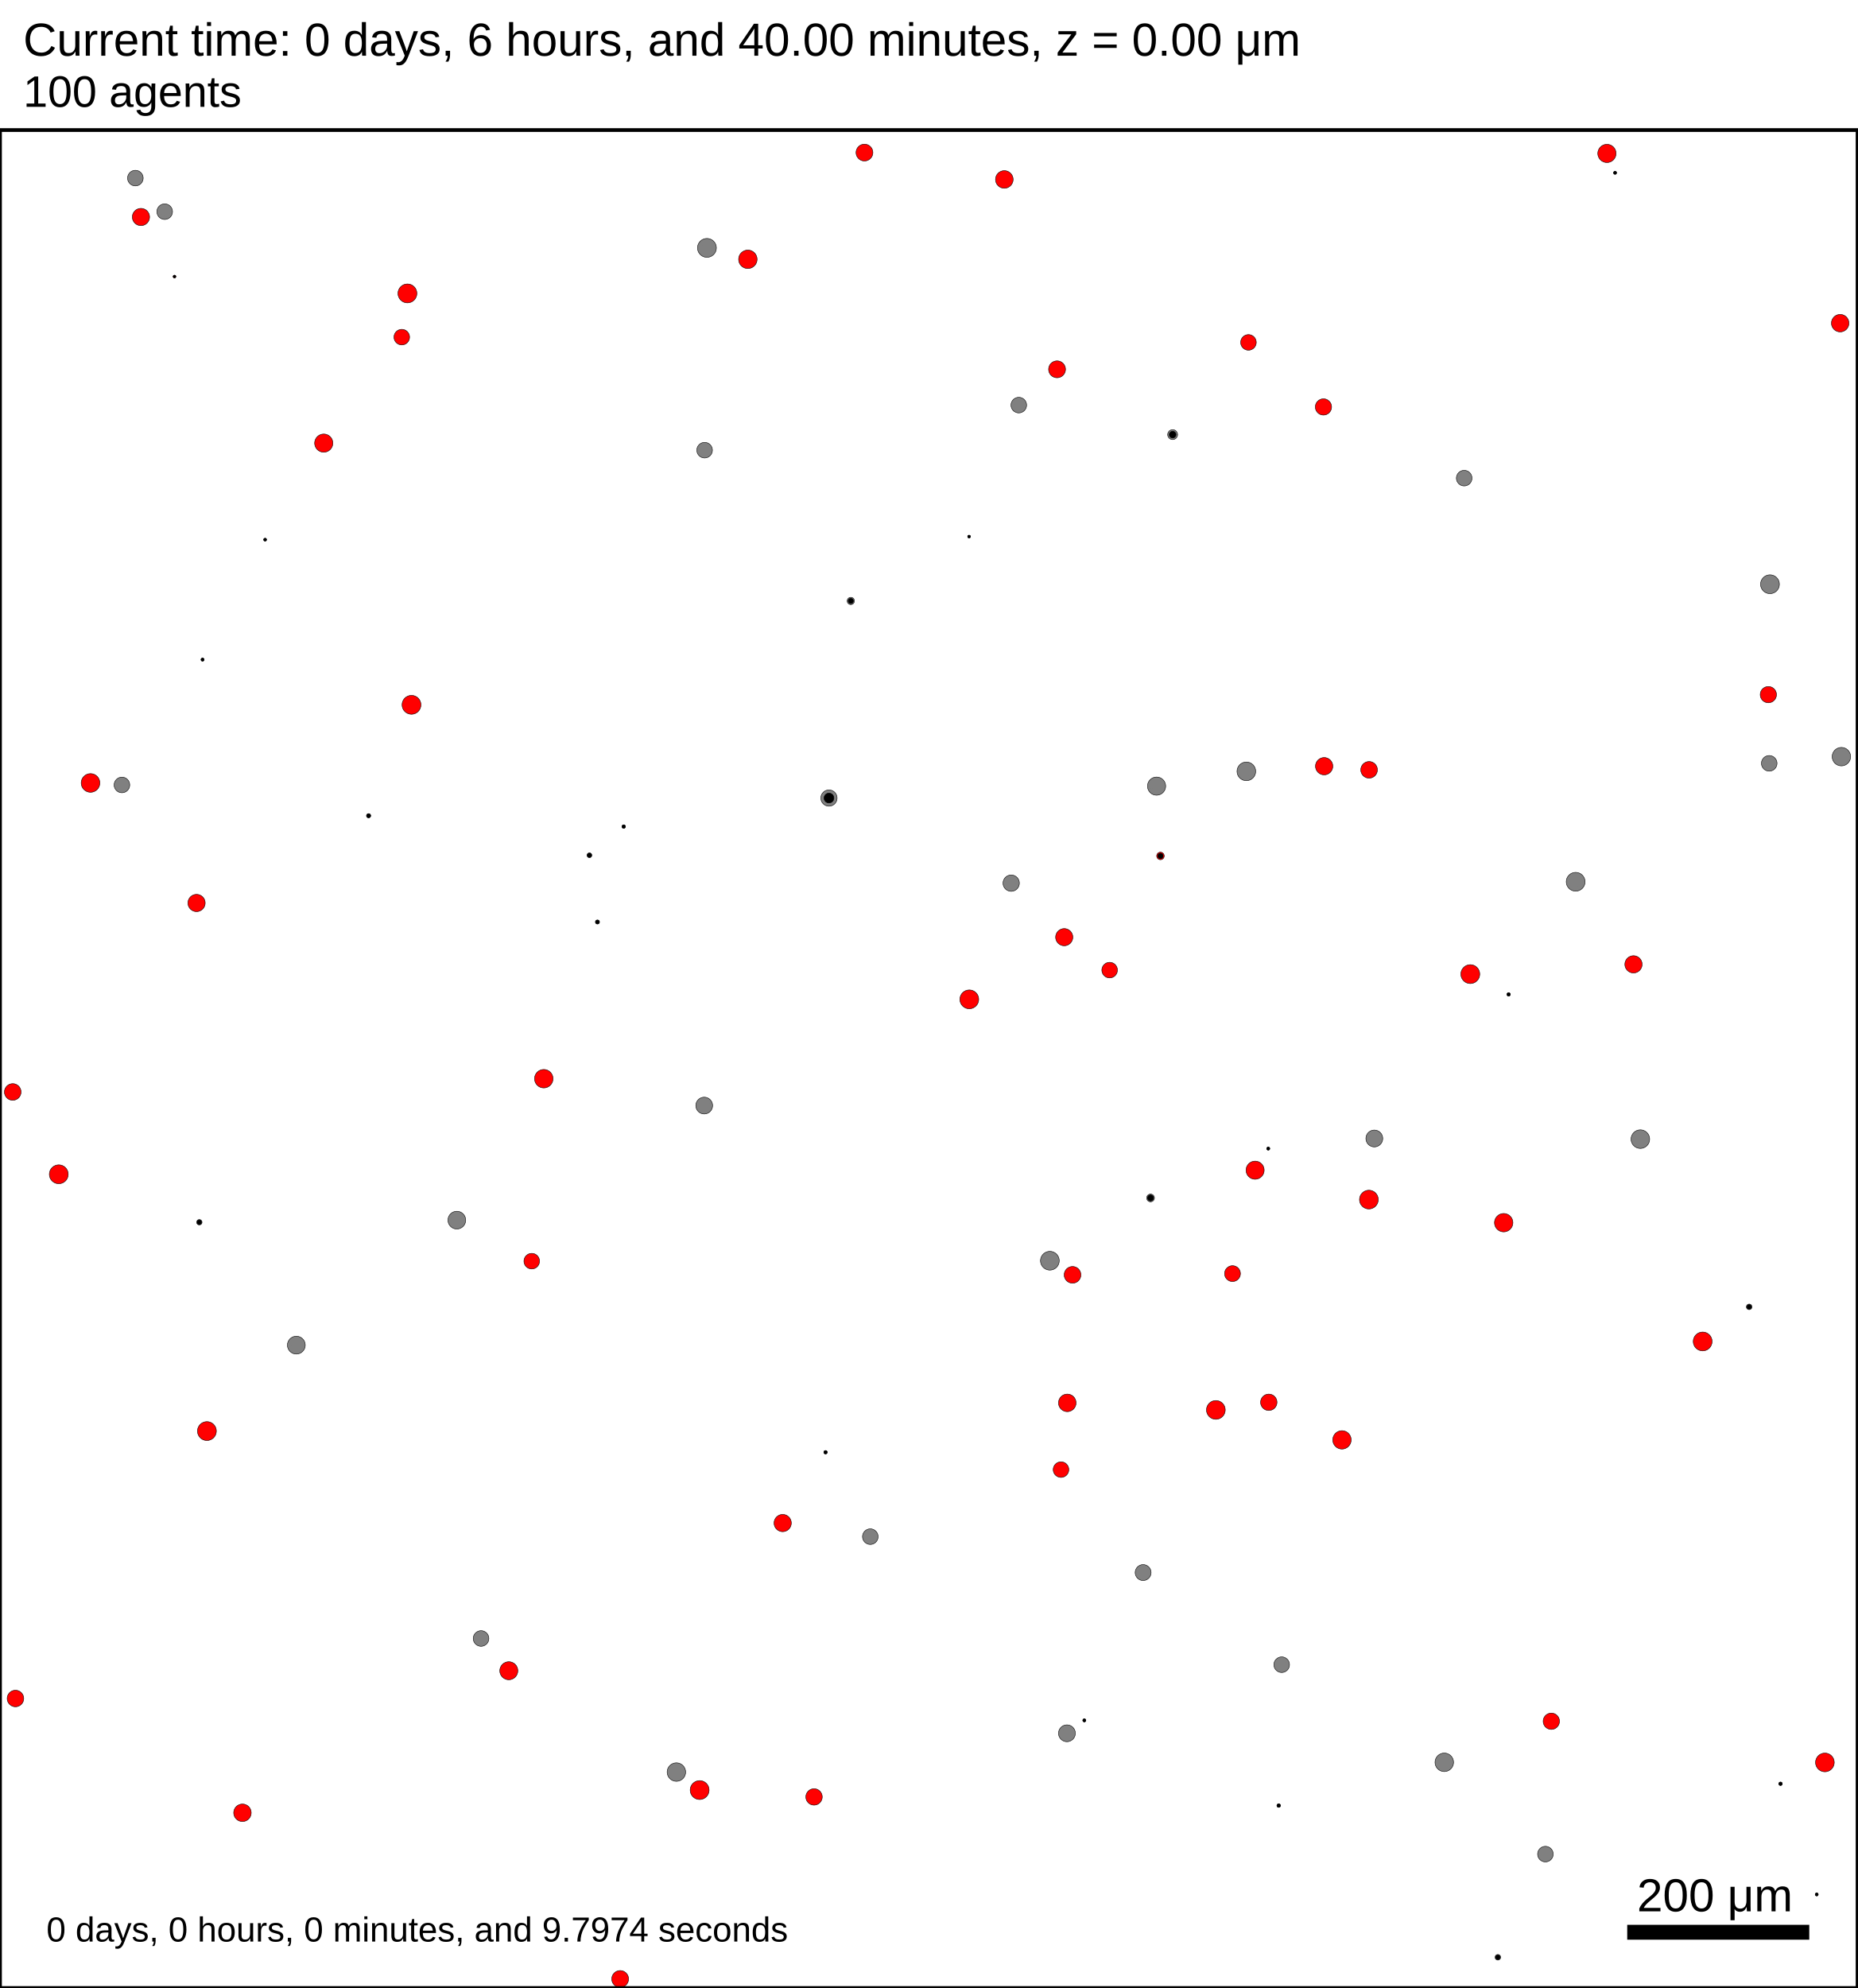
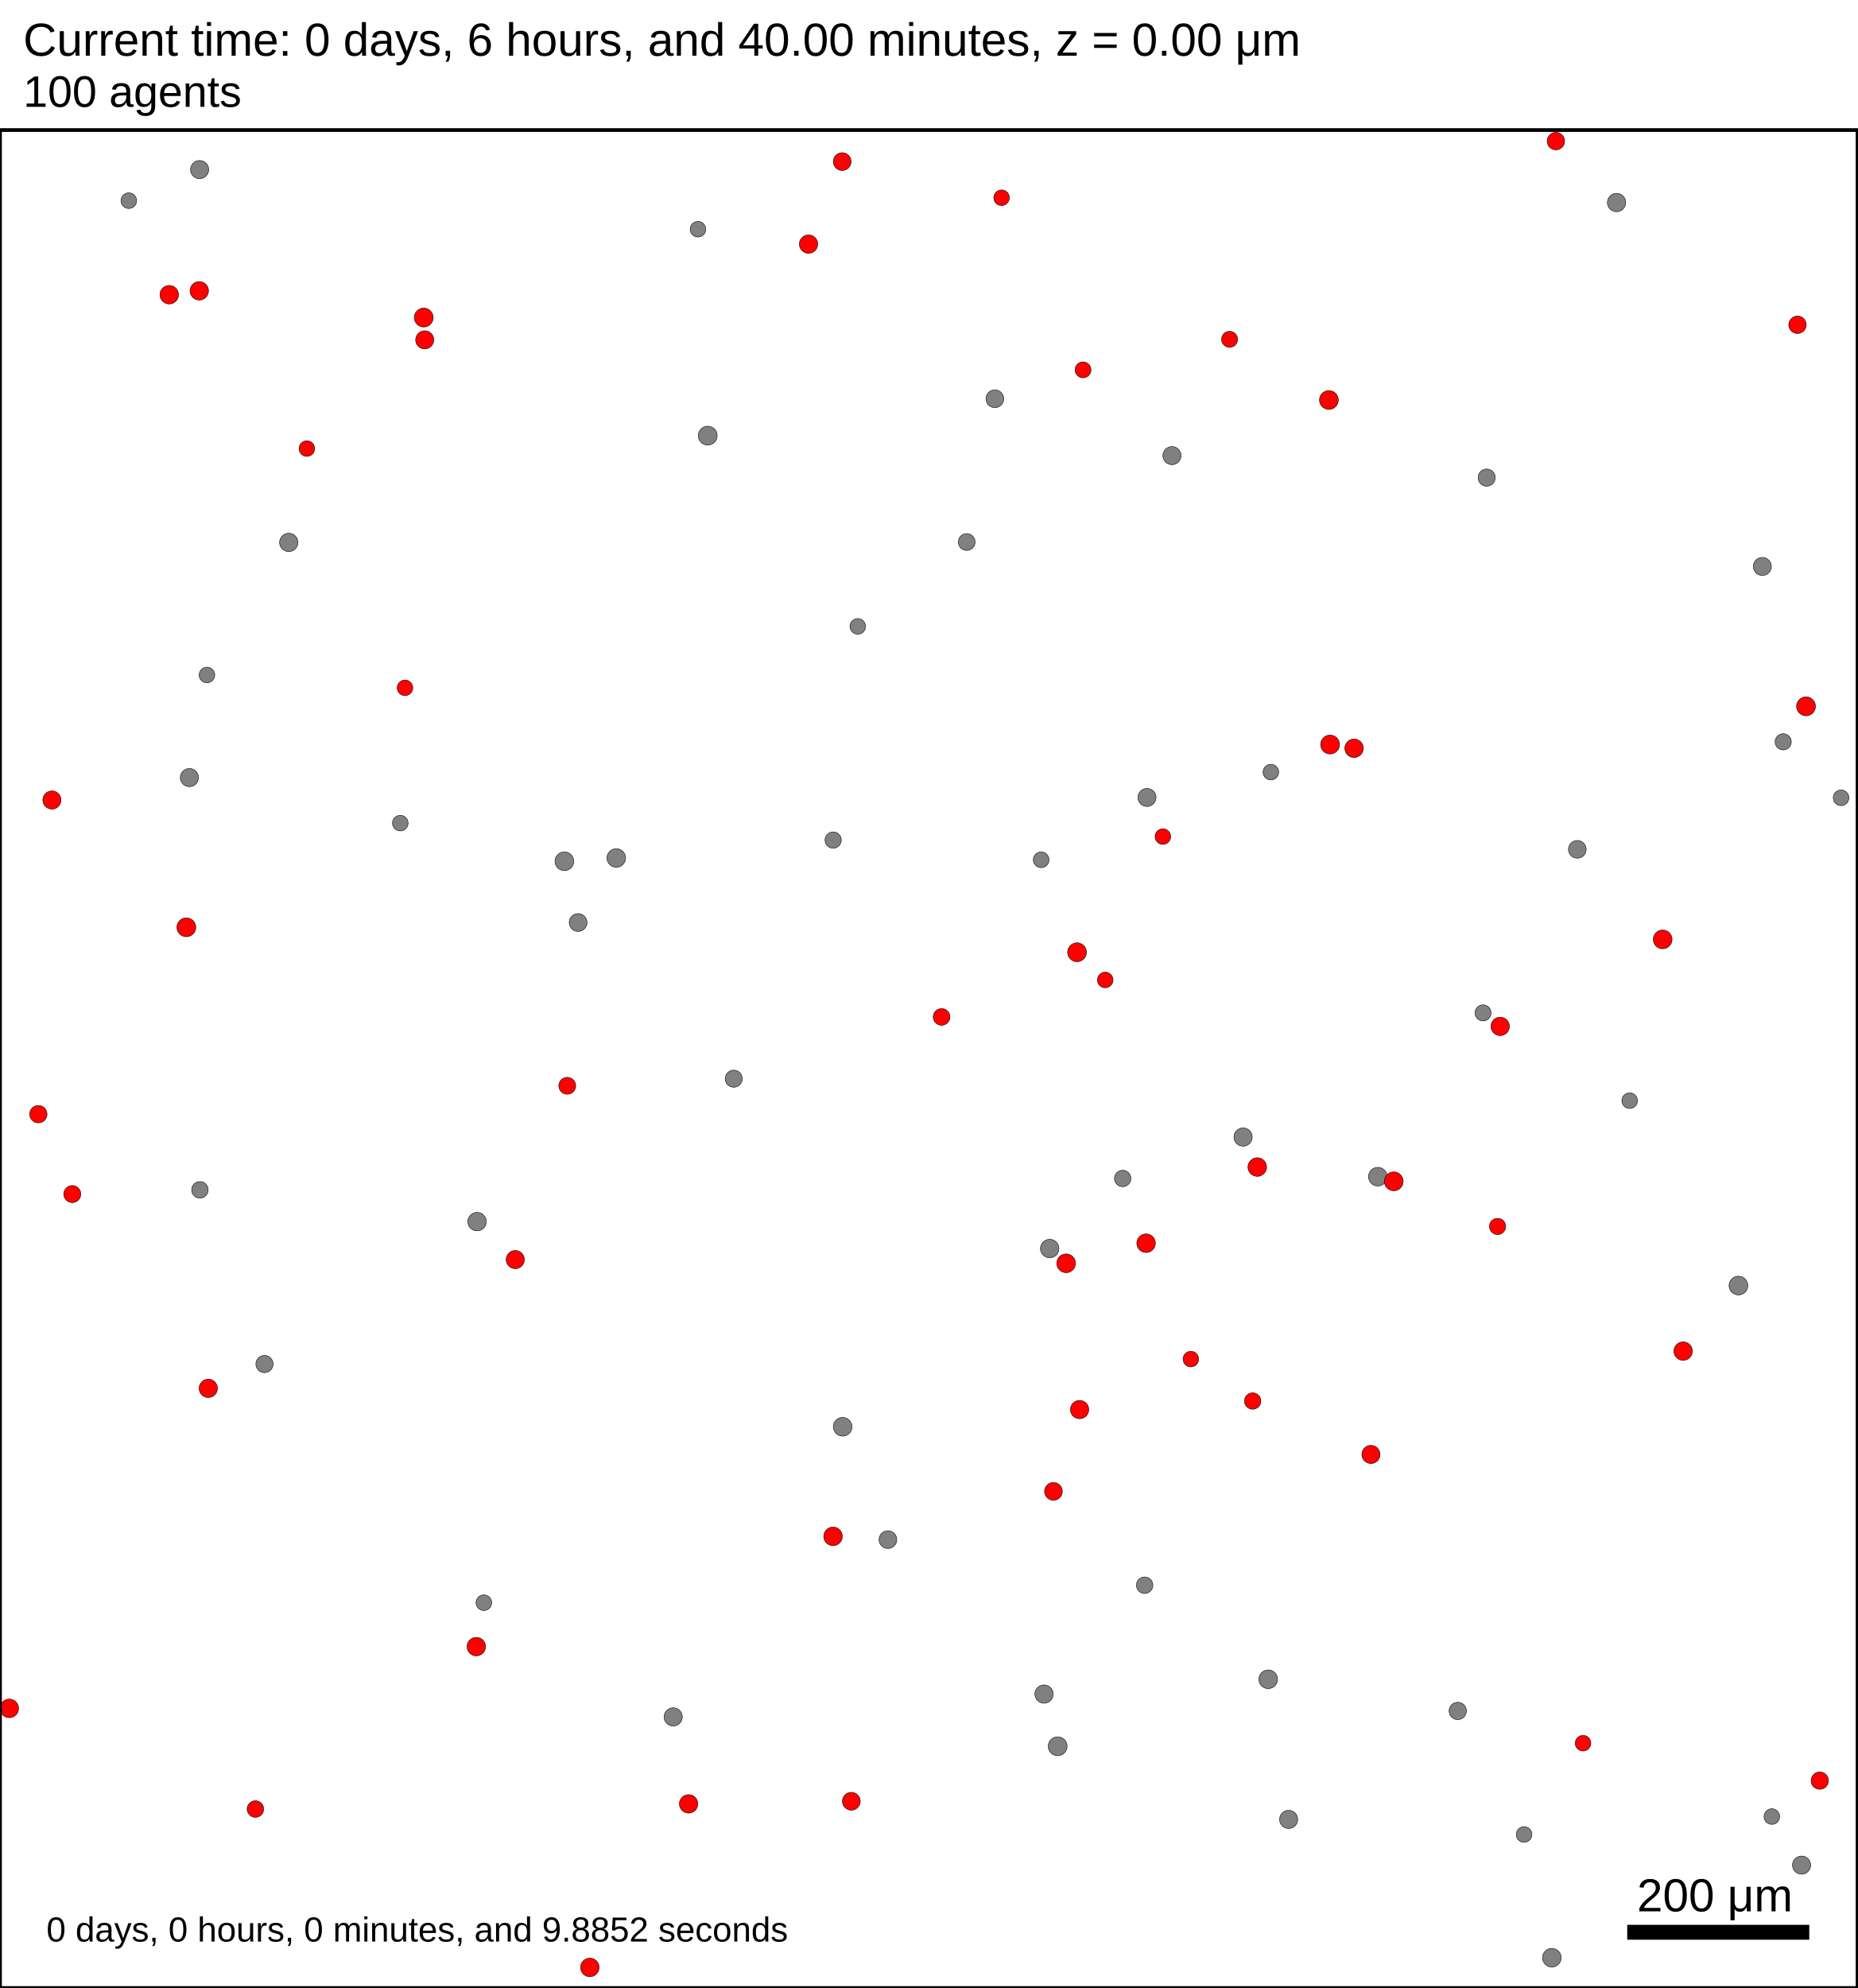
<svg xmlns="http://www.w3.org/2000/svg" version="1.1" width="2000" height="2140" id="svg2">
  <rect x="0" y="0" width="2000" height="2140" stroke-width="4" stroke="white" fill="white" />
  <text x="25" y="60" font-family="Arial" font-size="50" fill="black">
   Current time: 0 days, 6 hours, and 40.00 minutes, z = 0.00 μm
  </text>
  <text x="25" y="115" font-family="Arial" font-size="47.5" fill="black">
   100 agents
  </text>
  <g id="tissue" transform="translate(0,2140) scale(1,-1)">
    <g id="ECM">
  </g>
    <g id="cells">
      <g id="cell0">
-         <circle cx="1088.74" cy="1189.32" r="8.808" stroke-width="0.5" stroke="black" fill="grey" />
-         <circle cx="1088.74" cy="1189.32" r="5.336" stroke-width="0.5" stroke="grey" fill="grey" />
+         <circle cx="1121" cy="1214.48" r="8.456" stroke-width="0.5" stroke="black" fill="grey" />
+         <circle cx="1121" cy="1214.48" r="5.083" stroke-width="0.5" stroke="grey" fill="grey" />
      </g>
      <g id="cell1">
-         <circle cx="1696.47" cy="1190.81" r="10.137" stroke-width="0.5" stroke="black" fill="grey" />
-         <circle cx="1696.47" cy="1190.81" r="6.141" stroke-width="0.5" stroke="grey" fill="grey" />
+         <circle cx="1698.26" cy="1225.72" r="9.536" stroke-width="0.5" stroke="black" fill="grey" />
+         <circle cx="1698.26" cy="1225.72" r="5.796" stroke-width="0.5" stroke="grey" fill="grey" />
      </g>
      <g id="cell2">
-         <circle cx="1096.92" cy="1703.91" r="8.413" stroke-width="0.5" stroke="black" fill="grey" />
-         <circle cx="1096.92" cy="1703.91" r="5.052" stroke-width="0.5" stroke="grey" fill="grey" />
+         <circle cx="1071.14" cy="1710.74" r="9.594" stroke-width="0.5" stroke="black" fill="grey" />
+         <circle cx="1071.14" cy="1710.74" r="5.83" stroke-width="0.5" stroke="grey" fill="grey" />
      </g>
      <g id="cell3">
-         <circle cx="1245.26" cy="1293.78" r="9.799" stroke-width="0.5" stroke="black" fill="grey" />
-         <circle cx="1245.26" cy="1293.78" r="5.951" stroke-width="0.5" stroke="grey" fill="grey" />
+         <circle cx="1234.96" cy="1281.58" r="9.727" stroke-width="0.5" stroke="black" fill="grey" />
+         <circle cx="1234.96" cy="1281.58" r="5.909" stroke-width="0.5" stroke="grey" fill="grey" />
      </g>
      <g id="cell4">
-         <circle cx="888.838" cy="576.725" r="1.846" stroke-width="0.5" stroke="black" fill="grey" />
-         <circle cx="888.838" cy="576.725" r="1.778" stroke-width="0.5" stroke="black" fill="black" />
+         <circle cx="907.261" cy="604.142" r="10.065" stroke-width="0.5" stroke="black" fill="grey" />
+         <circle cx="907.261" cy="604.142" r="6.101" stroke-width="0.5" stroke="grey" fill="grey" />
      </g>
      <g id="cell5">
-         <circle cx="145.756" cy="1948.28" r="8.413" stroke-width="0.5" stroke="black" fill="grey" />
-         <circle cx="145.756" cy="1948.28" r="5.052" stroke-width="0.5" stroke="grey" fill="grey" />
+         <circle cx="138.677" cy="1923.98" r="8.413" stroke-width="0.5" stroke="black" fill="grey" />
+         <circle cx="138.677" cy="1923.98" r="5.052" stroke-width="0.5" stroke="grey" fill="grey" />
      </g>
      <g id="cell6">
-         <circle cx="758.225" cy="949.898" r="9.047" stroke-width="0.5" stroke="black" fill="grey" />
-         <circle cx="758.225" cy="949.898" r="5.493" stroke-width="0.5" stroke="grey" fill="grey" />
+         <circle cx="790.01" cy="978.822" r="9.2" stroke-width="0.5" stroke="black" fill="grey" />
+         <circle cx="790.01" cy="978.822" r="5.59" stroke-width="0.5" stroke="grey" fill="grey" />
      </g>
      <g id="cell7">
-         <circle cx="1624.31" cy="1069.57" r="1.82" stroke-width="0.5" stroke="black" fill="grey" />
-         <circle cx="1624.31" cy="1069.57" r="1.757" stroke-width="0.5" stroke="black" fill="black" />
+         <circle cx="1596.79" cy="1049.64" r="8.651" stroke-width="0.5" stroke="black" fill="grey" />
+         <circle cx="1596.79" cy="1049.64" r="5.227" stroke-width="0.5" stroke="grey" fill="grey" />
      </g>
      <g id="cell8">
-         <circle cx="1130.37" cy="782.881" r="10.11" stroke-width="0.5" stroke="black" fill="grey" />
-         <circle cx="1130.37" cy="782.881" r="6.126" stroke-width="0.5" stroke="grey" fill="grey" />
+         <circle cx="1130.19" cy="796.017" r="9.945" stroke-width="0.5" stroke="black" fill="grey" />
+         <circle cx="1130.19" cy="796.017" r="6.034" stroke-width="0.5" stroke="grey" fill="grey" />
      </g>
      <g id="cell9">
-         <circle cx="1663.91" cy="144.118" r="8.413" stroke-width="0.5" stroke="black" fill="grey" />
-         <circle cx="1663.91" cy="144.118" r="5.052" stroke-width="0.5" stroke="grey" fill="grey" />
+         <circle cx="1640.97" cy="165.252" r="8.413" stroke-width="0.5" stroke="black" fill="grey" />
+         <circle cx="1640.97" cy="165.252" r="5.052" stroke-width="0.5" stroke="grey" fill="grey" />
      </g>
      <g id="cell10">
-         <circle cx="131.287" cy="1295.03" r="8.413" stroke-width="0.5" stroke="black" fill="grey" />
-         <circle cx="131.287" cy="1295.03" r="5.052" stroke-width="0.5" stroke="grey" fill="grey" />
+         <circle cx="203.914" cy="1302.97" r="9.776" stroke-width="0.5" stroke="black" fill="grey" />
+         <circle cx="203.914" cy="1302.97" r="5.937" stroke-width="0.5" stroke="grey" fill="grey" />
      </g>
      <g id="cell11">
-         <circle cx="758.651" cy="1655.41" r="8.413" stroke-width="0.5" stroke="black" fill="grey" />
-         <circle cx="758.651" cy="1655.41" r="5.052" stroke-width="0.5" stroke="grey" fill="grey" />
+         <circle cx="761.983" cy="1671.03" r="10.188" stroke-width="0.5" stroke="black" fill="grey" />
+         <circle cx="761.983" cy="1671.03" r="6.168" stroke-width="0.5" stroke="grey" fill="grey" />
      </g>
      <g id="cell12">
-         <circle cx="1555.04" cy="242.931" r="9.982" stroke-width="0.5" stroke="black" fill="grey" />
-         <circle cx="1555.04" cy="242.931" r="6.055" stroke-width="0.5" stroke="grey" fill="grey" />
+         <circle cx="1569.56" cy="298.245" r="9.343" stroke-width="0.5" stroke="black" fill="grey" />
+         <circle cx="1569.56" cy="298.245" r="5.679" stroke-width="0.5" stroke="grey" fill="grey" />
      </g>
      <g id="cell13">
-         <circle cx="1738.91" cy="1953.97" r="1.61" stroke-width="0.5" stroke="black" fill="grey" />
-         <circle cx="1738.91" cy="1953.97" r="1.579" stroke-width="0.5" stroke="black" fill="black" />
+         <circle cx="1740.52" cy="1921.99" r="9.886" stroke-width="0.5" stroke="black" fill="grey" />
+         <circle cx="1740.52" cy="1921.99" r="6.001" stroke-width="0.5" stroke="grey" fill="grey" />
      </g>
      <g id="cell14">
-         <circle cx="1576.46" cy="1625.3" r="8.413" stroke-width="0.5" stroke="black" fill="grey" />
-         <circle cx="1576.46" cy="1625.3" r="5.052" stroke-width="0.5" stroke="grey" fill="grey" />
+         <circle cx="1600.67" cy="1625.88" r="9.237" stroke-width="0.5" stroke="black" fill="grey" />
+         <circle cx="1600.67" cy="1625.88" r="5.613" stroke-width="0.5" stroke="grey" fill="grey" />
      </g>
      <g id="cell15">
-         <circle cx="1043.38" cy="1562.39" r="1.489" stroke-width="0.5" stroke="black" fill="grey" />
-         <circle cx="1043.38" cy="1562.39" r="1.471" stroke-width="0.5" stroke="black" fill="black" />
+         <circle cx="1040.84" cy="1556.55" r="9.047" stroke-width="0.5" stroke="black" fill="grey" />
+         <circle cx="1040.84" cy="1556.55" r="5.493" stroke-width="0.5" stroke="grey" fill="grey" />
      </g>
      <g id="cell16">
-         <circle cx="218.08" cy="1429.96" r="1.653" stroke-width="0.5" stroke="black" fill="grey" />
-         <circle cx="218.08" cy="1429.96" r="1.617" stroke-width="0.5" stroke="black" fill="black" />
+         <circle cx="222.815" cy="1413.39" r="8.413" stroke-width="0.5" stroke="black" fill="grey" />
+         <circle cx="222.815" cy="1413.39" r="5.052" stroke-width="0.5" stroke="grey" fill="grey" />
      </g>
      <g id="cell17">
-         <circle cx="1167.46" cy="288.104" r="1.653" stroke-width="0.5" stroke="black" fill="grey" />
-         <circle cx="1167.46" cy="288.104" r="1.617" stroke-width="0.5" stroke="black" fill="black" />
+         <circle cx="1124.11" cy="316.405" r="9.844" stroke-width="0.5" stroke="black" fill="grey" />
+         <circle cx="1124.11" cy="316.405" r="5.977" stroke-width="0.5" stroke="grey" fill="grey" />
      </g>
      <g id="cell18">
-         <circle cx="1905.7" cy="1511.08" r="10.151" stroke-width="0.5" stroke="black" fill="grey" />
-         <circle cx="1905.7" cy="1511.08" r="6.148" stroke-width="0.5" stroke="grey" fill="grey" />
+         <circle cx="1897.47" cy="1530.24" r="9.727" stroke-width="0.5" stroke="black" fill="grey" />
+         <circle cx="1897.47" cy="1530.24" r="5.909" stroke-width="0.5" stroke="grey" fill="grey" />
      </g>
      <g id="cell19">
-         <circle cx="214.624" cy="824.308" r="2.929" stroke-width="0.5" stroke="black" fill="grey" />
-         <circle cx="214.624" cy="824.308" r="2.47" stroke-width="0.5" stroke="black" fill="black" />
+         <circle cx="215.249" cy="859.164" r="8.888" stroke-width="0.5" stroke="black" fill="grey" />
+         <circle cx="215.249" cy="859.164" r="5.39" stroke-width="0.5" stroke="grey" fill="grey" />
      </g>
      <g id="cell20">
-         <circle cx="517.944" cy="376.231" r="8.413" stroke-width="0.5" stroke="black" fill="grey" />
-         <circle cx="517.944" cy="376.231" r="5.052" stroke-width="0.5" stroke="grey" fill="grey" />
+         <circle cx="520.961" cy="414.761" r="8.413" stroke-width="0.5" stroke="black" fill="grey" />
+         <circle cx="520.961" cy="414.761" r="5.052" stroke-width="0.5" stroke="grey" fill="grey" />
      </g>
      <g id="cell21">
-         <circle cx="1479.71" cy="914.46" r="9.086" stroke-width="0.5" stroke="black" fill="grey" />
-         <circle cx="1479.71" cy="914.46" r="5.518" stroke-width="0.5" stroke="grey" fill="grey" />
+         <circle cx="1483.46" cy="873.357" r="10.05" stroke-width="0.5" stroke="black" fill="grey" />
+         <circle cx="1483.46" cy="873.357" r="6.093" stroke-width="0.5" stroke="grey" fill="grey" />
      </g>
      <g id="cell22">
-         <circle cx="1148.74" cy="274.194" r="9.086" stroke-width="0.5" stroke="black" fill="grey" />
-         <circle cx="1148.74" cy="274.194" r="5.518" stroke-width="0.5" stroke="grey" fill="grey" />
+         <circle cx="1138.77" cy="260.221" r="10.176" stroke-width="0.5" stroke="black" fill="grey" />
+         <circle cx="1138.77" cy="260.221" r="6.162" stroke-width="0.5" stroke="grey" fill="grey" />
      </g>
      <g id="cell23">
-         <circle cx="671.545" cy="1250.24" r="1.901" stroke-width="0.5" stroke="black" fill="grey" />
-         <circle cx="671.545" cy="1250.24" r="1.821" stroke-width="0.5" stroke="black" fill="black" />
+         <circle cx="607.67" cy="1212.9" r="10.095" stroke-width="0.5" stroke="black" fill="grey" />
+         <circle cx="607.67" cy="1212.9" r="6.118" stroke-width="0.5" stroke="grey" fill="grey" />
      </g>
      <g id="cell24">
-         <circle cx="1230.79" cy="447.2" r="8.579" stroke-width="0.5" stroke="black" fill="grey" />
-         <circle cx="1230.79" cy="447.2" r="5.175" stroke-width="0.5" stroke="grey" fill="grey" />
+         <circle cx="1232.42" cy="433.573" r="8.888" stroke-width="0.5" stroke="black" fill="grey" />
+         <circle cx="1232.42" cy="433.573" r="5.39" stroke-width="0.5" stroke="grey" fill="grey" />
      </g>
      <g id="cell25">
-         <circle cx="761.145" cy="1873.16" r="10.176" stroke-width="0.5" stroke="black" fill="grey" />
-         <circle cx="761.145" cy="1873.16" r="6.162" stroke-width="0.5" stroke="grey" fill="grey" />
+         <circle cx="751.494" cy="1893.26" r="8.413" stroke-width="0.5" stroke="black" fill="grey" />
+         <circle cx="751.494" cy="1893.26" r="5.052" stroke-width="0.5" stroke="grey" fill="grey" />
      </g>
      <g id="cell26">
-         <circle cx="1365.51" cy="903.594" r="1.653" stroke-width="0.5" stroke="black" fill="grey" />
-         <circle cx="1365.51" cy="903.594" r="1.617" stroke-width="0.5" stroke="black" fill="black" />
+         <circle cx="1338.41" cy="916.008" r="9.844" stroke-width="0.5" stroke="black" fill="grey" />
+         <circle cx="1338.41" cy="916.008" r="5.977" stroke-width="0.5" stroke="grey" fill="grey" />
      </g>
      <g id="cell27">
-         <circle cx="1238.77" cy="850.47" r="4.183" stroke-width="0.5" stroke="black" fill="grey" />
-         <circle cx="1238.77" cy="850.47" r="3.244" stroke-width="0.5" stroke="black" fill="black" />
+         <circle cx="1208.78" cy="871.422" r="8.848" stroke-width="0.5" stroke="black" fill="grey" />
+         <circle cx="1208.78" cy="871.422" r="5.363" stroke-width="0.5" stroke="grey" fill="grey" />
      </g>
      <g id="cell28">
-         <circle cx="1376.73" cy="196.361" r="1.929" stroke-width="0.5" stroke="black" fill="grey" />
-         <circle cx="1376.73" cy="196.361" r="1.843" stroke-width="0.5" stroke="black" fill="black" />
+         <circle cx="1387.45" cy="181.481" r="9.776" stroke-width="0.5" stroke="black" fill="grey" />
+         <circle cx="1387.45" cy="181.481" r="5.937" stroke-width="0.5" stroke="grey" fill="grey" />
      </g>
      <g id="cell29">
-         <circle cx="1904.89" cy="1318.29" r="8.413" stroke-width="0.5" stroke="black" fill="grey" />
-         <circle cx="1904.89" cy="1318.29" r="5.052" stroke-width="0.5" stroke="grey" fill="grey" />
+         <circle cx="1919.94" cy="1341.46" r="8.728" stroke-width="0.5" stroke="black" fill="grey" />
+         <circle cx="1919.94" cy="1341.46" r="5.281" stroke-width="0.5" stroke="grey" fill="grey" />
      </g>
      <g id="cell30">
-         <circle cx="1379.98" cy="348.022" r="8.413" stroke-width="0.5" stroke="black" fill="grey" />
-         <circle cx="1379.98" cy="348.022" r="5.052" stroke-width="0.5" stroke="grey" fill="grey" />
+         <circle cx="1365.46" cy="332.322" r="10.05" stroke-width="0.5" stroke="black" fill="grey" />
+         <circle cx="1365.46" cy="332.322" r="6.093" stroke-width="0.5" stroke="grey" fill="grey" />
      </g>
      <g id="cell31">
-         <circle cx="728.257" cy="232.433" r="9.964" stroke-width="0.5" stroke="black" fill="grey" />
-         <circle cx="728.257" cy="232.433" r="6.045" stroke-width="0.5" stroke="grey" fill="grey" />
+         <circle cx="724.81" cy="291.819" r="9.799" stroke-width="0.5" stroke="black" fill="grey" />
+         <circle cx="724.81" cy="291.819" r="5.951" stroke-width="0.5" stroke="grey" fill="grey" />
      </g>
      <g id="cell32">
-         <circle cx="634.619" cy="1219.34" r="2.621" stroke-width="0.5" stroke="black" fill="grey" />
-         <circle cx="634.619" cy="1219.34" r="2.283" stroke-width="0.5" stroke="black" fill="black" />
+         <circle cx="663.525" cy="1216.42" r="10.017" stroke-width="0.5" stroke="black" fill="grey" />
+         <circle cx="663.525" cy="1216.42" r="6.075" stroke-width="0.5" stroke="grey" fill="grey" />
      </g>
      <g id="cell33">
-         <circle cx="643.263" cy="1147.51" r="2.223" stroke-width="0.5" stroke="black" fill="grey" />
-         <circle cx="643.263" cy="1147.51" r="2.051" stroke-width="0.5" stroke="black" fill="black" />
+         <circle cx="622.44" cy="1146.95" r="9.594" stroke-width="0.5" stroke="black" fill="grey" />
+         <circle cx="622.44" cy="1146.95" r="5.83" stroke-width="0.5" stroke="grey" fill="grey" />
      </g>
      <g id="cell34">
-         <circle cx="892.533" cy="1280.93" r="8.768" stroke-width="0.5" stroke="black" fill="grey" />
-         <circle cx="892.533" cy="1280.93" r="5.309" stroke-width="0.5" stroke="black" fill="black" />
+         <circle cx="897.06" cy="1235.73" r="8.768" stroke-width="0.5" stroke="black" fill="grey" />
+         <circle cx="897.06" cy="1235.73" r="5.309" stroke-width="0.5" stroke="grey" fill="grey" />
      </g>
      <g id="cell35">
-         <circle cx="1917.06" cy="219.87" r="1.873" stroke-width="0.5" stroke="black" fill="grey" />
-         <circle cx="1917.06" cy="219.87" r="1.8" stroke-width="0.5" stroke="black" fill="black" />
+         <circle cx="1907.7" cy="184.549" r="8.413" stroke-width="0.5" stroke="black" fill="grey" />
+         <circle cx="1907.7" cy="184.549" r="5.052" stroke-width="0.5" stroke="grey" fill="grey" />
      </g>
      <g id="cell36">
-         <circle cx="396.868" cy="1261.9" r="2.301" stroke-width="0.5" stroke="black" fill="grey" />
-         <circle cx="396.868" cy="1261.9" r="2.1" stroke-width="0.5" stroke="black" fill="black" />
+         <circle cx="430.977" cy="1253.94" r="8.413" stroke-width="0.5" stroke="black" fill="grey" />
+         <circle cx="430.977" cy="1253.94" r="5.052" stroke-width="0.5" stroke="grey" fill="grey" />
      </g>
      <g id="cell37">
-         <circle cx="1982.6" cy="1325.5" r="9.945" stroke-width="0.5" stroke="black" fill="grey" />
-         <circle cx="1982.6" cy="1325.5" r="6.034" stroke-width="0.5" stroke="grey" fill="grey" />
+         <circle cx="1982.26" cy="1281.2" r="8.413" stroke-width="0.5" stroke="black" fill="grey" />
+         <circle cx="1982.26" cy="1281.2" r="5.052" stroke-width="0.5" stroke="grey" fill="grey" />
      </g>
      <g id="cell38">
-         <circle cx="491.857" cy="826.579" r="9.565" stroke-width="0.5" stroke="black" fill="grey" />
-         <circle cx="491.857" cy="826.579" r="5.813" stroke-width="0.5" stroke="grey" fill="grey" />
+         <circle cx="513.649" cy="824.989" r="9.945" stroke-width="0.5" stroke="black" fill="grey" />
+         <circle cx="513.649" cy="824.989" r="6.034" stroke-width="0.5" stroke="grey" fill="grey" />
      </g>
      <g id="cell39">
-         <circle cx="937.037" cy="485.859" r="8.413" stroke-width="0.5" stroke="black" fill="grey" />
-         <circle cx="937.037" cy="485.859" r="5.052" stroke-width="0.5" stroke="grey" fill="grey" />
+         <circle cx="956.003" cy="482.67" r="9.565" stroke-width="0.5" stroke="black" fill="grey" />
+         <circle cx="956.003" cy="482.67" r="5.813" stroke-width="0.5" stroke="grey" fill="grey" />
      </g>
      <g id="cell40">
-         <circle cx="319.047" cy="692.026" r="9.622" stroke-width="0.5" stroke="black" fill="grey" />
-         <circle cx="319.047" cy="692.026" r="5.847" stroke-width="0.5" stroke="grey" fill="grey" />
+         <circle cx="284.77" cy="671.649" r="9.273" stroke-width="0.5" stroke="black" fill="grey" />
+         <circle cx="284.77" cy="671.649" r="5.636" stroke-width="0.5" stroke="grey" fill="grey" />
      </g>
      <g id="cell41">
-         <circle cx="1341.93" cy="1309.68" r="10.065" stroke-width="0.5" stroke="black" fill="grey" />
-         <circle cx="1341.93" cy="1309.68" r="6.101" stroke-width="0.5" stroke="grey" fill="grey" />
+         <circle cx="1368.32" cy="1308.86" r="8.413" stroke-width="0.5" stroke="black" fill="grey" />
+         <circle cx="1368.32" cy="1308.86" r="5.052" stroke-width="0.5" stroke="grey" fill="grey" />
      </g>
      <g id="cell42">
-         <circle cx="285.449" cy="1559.1" r="1.545" stroke-width="0.5" stroke="black" fill="grey" />
-         <circle cx="285.449" cy="1559.1" r="1.522" stroke-width="0.5" stroke="black" fill="black" />
+         <circle cx="310.904" cy="1556.09" r="9.886" stroke-width="0.5" stroke="black" fill="grey" />
+         <circle cx="310.904" cy="1556.09" r="6.001" stroke-width="0.5" stroke="grey" fill="grey" />
      </g>
      <g id="cell43">
-         <circle cx="1883.3" cy="733.201" r="3.046" stroke-width="0.5" stroke="black" fill="grey" />
-         <circle cx="1883.3" cy="733.201" r="2.487" stroke-width="0.5" stroke="black" fill="black" />
+         <circle cx="1871.74" cy="756.141" r="10.095" stroke-width="0.5" stroke="black" fill="grey" />
+         <circle cx="1871.74" cy="756.141" r="6.118" stroke-width="0.5" stroke="grey" fill="grey" />
      </g>
      <g id="cell44">
-         <circle cx="1612.72" cy="33.068" r="3.046" stroke-width="0.5" stroke="black" fill="grey" />
-         <circle cx="1612.72" cy="33.068" r="2.487" stroke-width="0.5" stroke="black" fill="black" />
+         <circle cx="1670.84" cy="32.619" r="10.05" stroke-width="0.5" stroke="black" fill="grey" />
+         <circle cx="1670.84" cy="32.619" r="6.093" stroke-width="0.5" stroke="grey" fill="grey" />
      </g>
      <g id="cell45">
-         <circle cx="1262.55" cy="1672.15" r="5.357" stroke-width="0.5" stroke="black" fill="grey" />
-         <circle cx="1262.55" cy="1672.15" r="3.639" stroke-width="0.5" stroke="black" fill="black" />
+         <circle cx="1261.83" cy="1649.55" r="9.752" stroke-width="0.5" stroke="black" fill="grey" />
+         <circle cx="1261.83" cy="1649.55" r="5.923" stroke-width="0.5" stroke="grey" fill="grey" />
      </g>
      <g id="cell46">
-         <circle cx="177.333" cy="1912.15" r="8.413" stroke-width="0.5" stroke="black" fill="grey" />
-         <circle cx="177.333" cy="1912.15" r="5.052" stroke-width="0.5" stroke="grey" fill="grey" />
+         <circle cx="214.924" cy="1957.45" r="9.776" stroke-width="0.5" stroke="black" fill="grey" />
+         <circle cx="214.924" cy="1957.45" r="5.937" stroke-width="0.5" stroke="grey" fill="grey" />
      </g>
      <g id="cell47">
-         <circle cx="1766.14" cy="913.766" r="10.017" stroke-width="0.5" stroke="black" fill="grey" />
-         <circle cx="1766.14" cy="913.766" r="6.075" stroke-width="0.5" stroke="grey" fill="grey" />
+         <circle cx="1754.63" cy="955.174" r="8.413" stroke-width="0.5" stroke="black" fill="grey" />
+         <circle cx="1754.63" cy="955.174" r="5.052" stroke-width="0.5" stroke="grey" fill="grey" />
      </g>
      <g id="cell48">
-         <circle cx="1956.03" cy="100.739" r="1.61" stroke-width="0.5" stroke="black" fill="grey" />
-         <circle cx="1956.03" cy="100.739" r="1.579" stroke-width="0.5" stroke="black" fill="black" />
+         <circle cx="1939.71" cy="132.268" r="9.776" stroke-width="0.5" stroke="black" fill="grey" />
+         <circle cx="1939.71" cy="132.268" r="5.937" stroke-width="0.5" stroke="grey" fill="grey" />
      </g>
      <g id="cell49">
-         <circle cx="916.039" cy="1493.1" r="3.918" stroke-width="0.5" stroke="black" fill="grey" />
-         <circle cx="916.039" cy="1493.1" r="2.856" stroke-width="0.5" stroke="black" fill="black" />
+         <circle cx="923.552" cy="1465.71" r="8.413" stroke-width="0.5" stroke="black" fill="grey" />
+         <circle cx="923.552" cy="1465.71" r="5.052" stroke-width="0.5" stroke="grey" fill="grey" />
      </g>
      <g id="cell50">
-         <circle cx="63.276" cy="875.933" r="10.176" stroke-width="0.5" stroke="black" fill="red" />
-         <circle cx="63.276" cy="875.933" r="6.162" stroke-width="0.5" stroke="red" fill="red" />
+         <circle cx="77.838" cy="854.633" r="9.2" stroke-width="0.5" stroke="black" fill="red" />
+         <circle cx="77.838" cy="854.633" r="5.59" stroke-width="0.5" stroke="red" fill="red" />
      </g>
      <g id="cell51">
-         <circle cx="1964.83" cy="242.808" r="10.095" stroke-width="0.5" stroke="black" fill="red" />
-         <circle cx="1964.83" cy="242.808" r="6.118" stroke-width="0.5" stroke="red" fill="red" />
+         <circle cx="1959.32" cy="223.233" r="9.343" stroke-width="0.5" stroke="black" fill="red" />
+         <circle cx="1959.32" cy="223.233" r="5.679" stroke-width="0.5" stroke="red" fill="red" />
      </g>
      <g id="cell52">
-         <circle cx="585.483" cy="978.835" r="9.964" stroke-width="0.5" stroke="black" fill="red" />
-         <circle cx="585.483" cy="978.835" r="6.045" stroke-width="0.5" stroke="red" fill="red" />
+         <circle cx="610.752" cy="971.186" r="9.125" stroke-width="0.5" stroke="black" fill="red" />
+         <circle cx="610.752" cy="971.186" r="5.543" stroke-width="0.5" stroke="red" fill="red" />
      </g>
      <g id="cell53">
-         <circle cx="1366.08" cy="630.49" r="8.848" stroke-width="0.5" stroke="black" fill="red" />
-         <circle cx="1366.08" cy="630.49" r="5.363" stroke-width="0.5" stroke="red" fill="red" />
+         <circle cx="1348.72" cy="631.849" r="8.848" stroke-width="0.5" stroke="black" fill="red" />
+         <circle cx="1348.72" cy="631.849" r="5.363" stroke-width="0.5" stroke="red" fill="red" />
      </g>
      <g id="cell54">
-         <circle cx="805.198" cy="1860.87" r="9.964" stroke-width="0.5" stroke="black" fill="red" />
-         <circle cx="805.198" cy="1860.87" r="6.045" stroke-width="0.5" stroke="red" fill="red" />
+         <circle cx="870.553" cy="1877.23" r="9.926" stroke-width="0.5" stroke="black" fill="red" />
+         <circle cx="870.553" cy="1877.23" r="6.024" stroke-width="0.5" stroke="red" fill="red" />
      </g>
      <g id="cell55">
-         <circle cx="443.051" cy="1381.3" r="10.176" stroke-width="0.5" stroke="black" fill="red" />
-         <circle cx="443.051" cy="1381.3" r="6.162" stroke-width="0.5" stroke="red" fill="red" />
+         <circle cx="436.058" cy="1399.57" r="8.413" stroke-width="0.5" stroke="black" fill="red" />
+         <circle cx="436.058" cy="1399.57" r="5.052" stroke-width="0.5" stroke="red" fill="red" />
      </g>
      <g id="cell56">
-         <circle cx="1138.11" cy="1742.45" r="9.125" stroke-width="0.5" stroke="black" fill="red" />
-         <circle cx="1138.11" cy="1742.45" r="5.543" stroke-width="0.5" stroke="red" fill="red" />
+         <circle cx="1166.09" cy="1741.87" r="8.579" stroke-width="0.5" stroke="black" fill="red" />
+         <circle cx="1166.09" cy="1741.87" r="5.175" stroke-width="0.5" stroke="red" fill="red" />
      </g>
      <g id="cell57">
-         <circle cx="1043.63" cy="1064.24" r="10.151" stroke-width="0.5" stroke="black" fill="red" />
-         <circle cx="1043.63" cy="1064.24" r="6.148" stroke-width="0.5" stroke="red" fill="red" />
+         <circle cx="1013.79" cy="1045.31" r="9.008" stroke-width="0.5" stroke="black" fill="red" />
+         <circle cx="1013.79" cy="1045.31" r="5.468" stroke-width="0.5" stroke="red" fill="red" />
      </g>
      <g id="cell58">
-         <circle cx="187.881" cy="1842.32" r="1.471" stroke-width="0.5" stroke="black" fill="red" />
-         <circle cx="187.881" cy="1842.32" r="1.453" stroke-width="0.5" stroke="black" fill="black" />
+         <circle cx="214.541" cy="1826.95" r="9.964" stroke-width="0.5" stroke="black" fill="red" />
+         <circle cx="214.541" cy="1826.95" r="6.045" stroke-width="0.5" stroke="red" fill="red" />
      </g>
      <g id="cell59">
-         <circle cx="151.758" cy="1906.41" r="9.308" stroke-width="0.5" stroke="black" fill="red" />
-         <circle cx="151.758" cy="1906.41" r="5.657" stroke-width="0.5" stroke="red" fill="red" />
+         <circle cx="182.221" cy="1822.76" r="10" stroke-width="0.5" stroke="black" fill="red" />
+         <circle cx="182.221" cy="1822.76" r="6.065" stroke-width="0.5" stroke="red" fill="red" />
      </g>
      <g id="cell60">
-         <circle cx="667.713" cy="9.712" r="9.086" stroke-width="0.5" stroke="black" fill="red" />
-         <circle cx="667.713" cy="9.712" r="5.518" stroke-width="0.5" stroke="red" fill="red" />
+         <circle cx="635.061" cy="22.145" r="10.017" stroke-width="0.5" stroke="black" fill="red" />
+         <circle cx="635.061" cy="22.145" r="6.075" stroke-width="0.5" stroke="red" fill="red" />
      </g>
      <g id="cell61">
-         <circle cx="1670.29" cy="287.133" r="8.808" stroke-width="0.5" stroke="black" fill="red" />
-         <circle cx="1670.29" cy="287.133" r="5.336" stroke-width="0.5" stroke="red" fill="red" />
+         <circle cx="1704.43" cy="263.511" r="8.413" stroke-width="0.5" stroke="black" fill="red" />
+         <circle cx="1704.43" cy="263.511" r="5.052" stroke-width="0.5" stroke="red" fill="red" />
      </g>
      <g id="cell62">
-         <circle cx="1424.94" cy="1701.95" r="8.768" stroke-width="0.5" stroke="black" fill="red" />
-         <circle cx="1424.94" cy="1701.95" r="5.309" stroke-width="0.5" stroke="red" fill="red" />
+         <circle cx="1430.79" cy="1709.41" r="10.151" stroke-width="0.5" stroke="black" fill="red" />
+         <circle cx="1430.79" cy="1709.41" r="6.148" stroke-width="0.5" stroke="red" fill="red" />
      </g>
      <g id="cell63">
-         <circle cx="547.831" cy="341.517" r="9.727" stroke-width="0.5" stroke="black" fill="red" />
-         <circle cx="547.831" cy="341.517" r="5.909" stroke-width="0.5" stroke="red" fill="red" />
+         <circle cx="512.838" cy="367.495" r="9.964" stroke-width="0.5" stroke="black" fill="red" />
+         <circle cx="512.838" cy="367.495" r="6.045" stroke-width="0.5" stroke="red" fill="red" />
      </g>
      <g id="cell64">
-         <circle cx="1145.83" cy="1131.17" r="9.273" stroke-width="0.5" stroke="black" fill="red" />
-         <circle cx="1145.83" cy="1131.17" r="5.636" stroke-width="0.5" stroke="red" fill="red" />
+         <circle cx="1159.61" cy="1114.92" r="10.176" stroke-width="0.5" stroke="black" fill="red" />
+         <circle cx="1159.61" cy="1114.92" r="6.162" stroke-width="0.5" stroke="red" fill="red" />
      </g>
      <g id="cell65">
-         <circle cx="348.574" cy="1662.99" r="9.822" stroke-width="0.5" stroke="black" fill="red" />
-         <circle cx="348.574" cy="1662.99" r="5.964" stroke-width="0.5" stroke="red" fill="red" />
+         <circle cx="330.404" cy="1657.11" r="8.413" stroke-width="0.5" stroke="black" fill="red" />
+         <circle cx="330.404" cy="1657.11" r="5.052" stroke-width="0.5" stroke="red" fill="red" />
      </g>
      <g id="cell66">
-         <circle cx="16.644" cy="311.64" r="8.928" stroke-width="0.5" stroke="black" fill="red" />
-         <circle cx="16.644" cy="311.64" r="5.416" stroke-width="0.5" stroke="red" fill="red" />
+         <circle cx="9.999" cy="300.987" r="10.034" stroke-width="0.5" stroke="black" fill="red" />
+         <circle cx="9.999" cy="300.987" r="6.084" stroke-width="0.5" stroke="red" fill="red" />
      </g>
      <g id="cell67">
-         <circle cx="1142.37" cy="558.016" r="8.413" stroke-width="0.5" stroke="black" fill="red" />
-         <circle cx="1142.37" cy="558.016" r="5.052" stroke-width="0.5" stroke="red" fill="red" />
+         <circle cx="1134.23" cy="534.607" r="9.594" stroke-width="0.5" stroke="black" fill="red" />
+         <circle cx="1134.23" cy="534.607" r="5.83" stroke-width="0.5" stroke="red" fill="red" />
      </g>
      <g id="cell68">
-         <circle cx="1444.87" cy="590.039" r="9.926" stroke-width="0.5" stroke="black" fill="red" />
-         <circle cx="1444.87" cy="590.039" r="6.024" stroke-width="0.5" stroke="red" fill="red" />
+         <circle cx="1476.08" cy="574.362" r="9.799" stroke-width="0.5" stroke="black" fill="red" />
+         <circle cx="1476.08" cy="574.362" r="5.951" stroke-width="0.5" stroke="red" fill="red" />
      </g>
      <g id="cell69">
-         <circle cx="842.704" cy="500.501" r="9.308" stroke-width="0.5" stroke="black" fill="red" />
-         <circle cx="842.704" cy="500.501" r="5.657" stroke-width="0.5" stroke="red" fill="red" />
+         <circle cx="896.927" cy="486.169" r="10.034" stroke-width="0.5" stroke="black" fill="red" />
+         <circle cx="896.927" cy="486.169" r="6.084" stroke-width="0.5" stroke="red" fill="red" />
      </g>
      <g id="cell70">
-         <circle cx="1154.78" cy="767.683" r="9.008" stroke-width="0.5" stroke="black" fill="red" />
-         <circle cx="1154.78" cy="767.683" r="5.468" stroke-width="0.5" stroke="red" fill="red" />
+         <circle cx="1147.89" cy="780.102" r="10.11" stroke-width="0.5" stroke="black" fill="red" />
+         <circle cx="1147.89" cy="780.102" r="6.126" stroke-width="0.5" stroke="red" fill="red" />
      </g>
      <g id="cell71">
-         <circle cx="1758.75" cy="1101.93" r="9.308" stroke-width="0.5" stroke="black" fill="red" />
-         <circle cx="1758.75" cy="1101.93" r="5.657" stroke-width="0.5" stroke="red" fill="red" />
+         <circle cx="1790.17" cy="1128.77" r="10.124" stroke-width="0.5" stroke="black" fill="red" />
+         <circle cx="1790.17" cy="1128.77" r="6.133" stroke-width="0.5" stroke="red" fill="red" />
      </g>
      <g id="cell72">
-         <circle cx="432.592" cy="1777.1" r="8.413" stroke-width="0.5" stroke="black" fill="red" />
-         <circle cx="432.592" cy="1777.1" r="5.052" stroke-width="0.5" stroke="red" fill="red" />
+         <circle cx="457.284" cy="1774.16" r="9.776" stroke-width="0.5" stroke="black" fill="red" />
+         <circle cx="457.284" cy="1774.16" r="5.937" stroke-width="0.5" stroke="red" fill="red" />
      </g>
      <g id="cell73">
-         <circle cx="1351.35" cy="880.351" r="9.776" stroke-width="0.5" stroke="black" fill="red" />
-         <circle cx="1351.35" cy="880.351" r="5.937" stroke-width="0.5" stroke="red" fill="red" />
+         <circle cx="1353.68" cy="883.725" r="10.034" stroke-width="0.5" stroke="black" fill="red" />
+         <circle cx="1353.68" cy="883.725" r="6.084" stroke-width="0.5" stroke="red" fill="red" />
      </g>
      <g id="cell74">
-         <circle cx="1730.14" cy="1974.85" r="9.844" stroke-width="0.5" stroke="black" fill="red" />
-         <circle cx="1730.14" cy="1974.85" r="5.977" stroke-width="0.5" stroke="red" fill="red" />
+         <circle cx="1675.2" cy="1988.1" r="9.41" stroke-width="0.5" stroke="black" fill="red" />
+         <circle cx="1675.2" cy="1988.1" r="5.72" stroke-width="0.5" stroke="red" fill="red" />
      </g>
      <g id="cell75">
-         <circle cx="222.777" cy="599.516" r="10.188" stroke-width="0.5" stroke="black" fill="red" />
-         <circle cx="222.777" cy="599.516" r="6.168" stroke-width="0.5" stroke="red" fill="red" />
+         <circle cx="224.274" cy="645.518" r="9.886" stroke-width="0.5" stroke="black" fill="red" />
+         <circle cx="224.274" cy="645.518" r="6.001" stroke-width="0.5" stroke="red" fill="red" />
      </g>
      <g id="cell76">
-         <circle cx="1619" cy="823.834" r="9.926" stroke-width="0.5" stroke="black" fill="red" />
-         <circle cx="1619" cy="823.834" r="6.024" stroke-width="0.5" stroke="red" fill="red" />
+         <circle cx="1612.42" cy="819.794" r="8.768" stroke-width="0.5" stroke="black" fill="red" />
+         <circle cx="1612.42" cy="819.794" r="5.309" stroke-width="0.5" stroke="red" fill="red" />
      </g>
      <g id="cell77">
-         <circle cx="1344.2" cy="1771.43" r="8.413" stroke-width="0.5" stroke="black" fill="red" />
-         <circle cx="1344.2" cy="1771.43" r="5.052" stroke-width="0.5" stroke="red" fill="red" />
+         <circle cx="1323.86" cy="1774.74" r="8.651" stroke-width="0.5" stroke="black" fill="red" />
+         <circle cx="1323.86" cy="1774.74" r="5.227" stroke-width="0.5" stroke="red" fill="red" />
      </g>
      <g id="cell78">
-         <circle cx="1149.12" cy="629.87" r="9.474" stroke-width="0.5" stroke="black" fill="red" />
-         <circle cx="1149.12" cy="629.87" r="5.759" stroke-width="0.5" stroke="red" fill="red" />
+         <circle cx="1162.37" cy="622.663" r="9.886" stroke-width="0.5" stroke="black" fill="red" />
+         <circle cx="1162.37" cy="622.663" r="6.001" stroke-width="0.5" stroke="red" fill="red" />
      </g>
      <g id="cell79">
-         <circle cx="1903.95" cy="1392.25" r="8.768" stroke-width="0.5" stroke="black" fill="red" />
-         <circle cx="1903.95" cy="1392.25" r="5.309" stroke-width="0.5" stroke="red" fill="red" />
+         <circle cx="1944.51" cy="1379.68" r="10.2" stroke-width="0.5" stroke="black" fill="red" />
+         <circle cx="1944.51" cy="1379.68" r="6.174" stroke-width="0.5" stroke="red" fill="red" />
      </g>
      <g id="cell80">
-         <circle cx="1474.08" cy="1311.3" r="8.968" stroke-width="0.5" stroke="black" fill="red" />
-         <circle cx="1474.08" cy="1311.3" r="5.442" stroke-width="0.5" stroke="red" fill="red" />
+         <circle cx="1457.92" cy="1334.5" r="9.964" stroke-width="0.5" stroke="black" fill="red" />
+         <circle cx="1457.92" cy="1334.5" r="6.045" stroke-width="0.5" stroke="red" fill="red" />
      </g>
      <g id="cell81">
-         <circle cx="1081.34" cy="1946.83" r="9.505" stroke-width="0.5" stroke="black" fill="red" />
-         <circle cx="1081.34" cy="1946.83" r="5.777" stroke-width="0.5" stroke="red" fill="red" />
+         <circle cx="1078.39" cy="1927.13" r="8.413" stroke-width="0.5" stroke="black" fill="red" />
+         <circle cx="1078.39" cy="1927.13" r="5.052" stroke-width="0.5" stroke="red" fill="red" />
      </g>
      <g id="cell82">
-         <circle cx="1327.02" cy="769.01" r="8.545" stroke-width="0.5" stroke="black" fill="red" />
-         <circle cx="1327.02" cy="769.01" r="5.149" stroke-width="0.5" stroke="red" fill="red" />
+         <circle cx="1233.99" cy="801.729" r="10.017" stroke-width="0.5" stroke="black" fill="red" />
+         <circle cx="1233.99" cy="801.729" r="6.075" stroke-width="0.5" stroke="red" fill="red" />
      </g>
      <g id="cell83">
-         <circle cx="1249.43" cy="1218.61" r="4.066" stroke-width="0.5" stroke="black" fill="red" />
-         <circle cx="1249.43" cy="1218.61" r="2.92" stroke-width="0.5" stroke="black" fill="black" />
+         <circle cx="1252.06" cy="1239.46" r="8.413" stroke-width="0.5" stroke="black" fill="red" />
+         <circle cx="1252.06" cy="1239.46" r="5.052" stroke-width="0.5" stroke="red" fill="red" />
      </g>
      <g id="cell84">
-         <circle cx="13.706" cy="964.542" r="8.968" stroke-width="0.5" stroke="black" fill="red" />
-         <circle cx="13.706" cy="964.542" r="5.442" stroke-width="0.5" stroke="red" fill="red" />
+         <circle cx="41.277" cy="940.633" r="9.377" stroke-width="0.5" stroke="black" fill="red" />
+         <circle cx="41.277" cy="940.633" r="5.7" stroke-width="0.5" stroke="red" fill="red" />
      </g>
      <g id="cell85">
-         <circle cx="1425.69" cy="1315.22" r="9.343" stroke-width="0.5" stroke="black" fill="red" />
-         <circle cx="1425.69" cy="1315.22" r="5.679" stroke-width="0.5" stroke="red" fill="red" />
+         <circle cx="1432.09" cy="1338.54" r="10.2" stroke-width="0.5" stroke="black" fill="red" />
+         <circle cx="1432.09" cy="1338.54" r="6.174" stroke-width="0.5" stroke="red" fill="red" />
      </g>
      <g id="cell86">
-         <circle cx="572.509" cy="782.416" r="8.413" stroke-width="0.5" stroke="black" fill="red" />
-         <circle cx="572.509" cy="782.416" r="5.052" stroke-width="0.5" stroke="red" fill="red" />
+         <circle cx="554.777" cy="784.102" r="9.799" stroke-width="0.5" stroke="black" fill="red" />
+         <circle cx="554.777" cy="784.102" r="5.951" stroke-width="0.5" stroke="red" fill="red" />
      </g>
      <g id="cell87">
-         <circle cx="1473.85" cy="848.685" r="10.124" stroke-width="0.5" stroke="black" fill="red" />
-         <circle cx="1473.85" cy="848.685" r="6.133" stroke-width="0.5" stroke="red" fill="red" />
+         <circle cx="1500.65" cy="868.328" r="10.151" stroke-width="0.5" stroke="black" fill="red" />
+         <circle cx="1500.65" cy="868.328" r="6.148" stroke-width="0.5" stroke="red" fill="red" />
      </g>
      <g id="cell88">
-         <circle cx="261.045" cy="188.614" r="9.443" stroke-width="0.5" stroke="black" fill="red" />
-         <circle cx="261.045" cy="188.614" r="5.74" stroke-width="0.5" stroke="red" fill="red" />
+         <circle cx="274.995" cy="192.654" r="8.928" stroke-width="0.5" stroke="black" fill="red" />
+         <circle cx="274.995" cy="192.654" r="5.416" stroke-width="0.5" stroke="red" fill="red" />
      </g>
      <g id="cell89">
-         <circle cx="211.623" cy="1167.98" r="9.308" stroke-width="0.5" stroke="black" fill="red" />
-         <circle cx="211.623" cy="1167.98" r="5.657" stroke-width="0.5" stroke="red" fill="red" />
+         <circle cx="200.638" cy="1141.8" r="10.176" stroke-width="0.5" stroke="black" fill="red" />
+         <circle cx="200.638" cy="1141.8" r="6.162" stroke-width="0.5" stroke="red" fill="red" />
      </g>
      <g id="cell90">
-         <circle cx="1194.73" cy="1095.72" r="8.413" stroke-width="0.5" stroke="black" fill="red" />
-         <circle cx="1194.73" cy="1095.72" r="5.052" stroke-width="0.5" stroke="red" fill="red" />
+         <circle cx="1189.97" cy="1085.11" r="8.413" stroke-width="0.5" stroke="black" fill="red" />
+         <circle cx="1189.97" cy="1085.11" r="5.052" stroke-width="0.5" stroke="red" fill="red" />
      </g>
      <g id="cell91">
-         <circle cx="97.47" cy="1297.19" r="10.065" stroke-width="0.5" stroke="black" fill="red" />
-         <circle cx="97.47" cy="1297.19" r="6.101" stroke-width="0.5" stroke="red" fill="red" />
+         <circle cx="55.911" cy="1278.82" r="9.799" stroke-width="0.5" stroke="black" fill="red" />
+         <circle cx="55.911" cy="1278.82" r="5.951" stroke-width="0.5" stroke="red" fill="red" />
      </g>
      <g id="cell92">
-         <circle cx="1309.09" cy="622.285" r="10.124" stroke-width="0.5" stroke="black" fill="red" />
-         <circle cx="1309.09" cy="622.285" r="6.133" stroke-width="0.5" stroke="red" fill="red" />
+         <circle cx="1282.16" cy="676.976" r="8.413" stroke-width="0.5" stroke="black" fill="red" />
+         <circle cx="1282.16" cy="676.976" r="5.052" stroke-width="0.5" stroke="red" fill="red" />
      </g>
      <g id="cell93">
-         <circle cx="438.664" cy="1824.16" r="10.2" stroke-width="0.5" stroke="black" fill="red" />
-         <circle cx="438.664" cy="1824.16" r="6.174" stroke-width="0.5" stroke="red" fill="red" />
+         <circle cx="456.231" cy="1798.18" r="10.2" stroke-width="0.5" stroke="black" fill="red" />
+         <circle cx="456.231" cy="1798.18" r="6.174" stroke-width="0.5" stroke="red" fill="red" />
      </g>
      <g id="cell94">
-         <circle cx="753.3" cy="213.067" r="10.2" stroke-width="0.5" stroke="black" fill="red" />
-         <circle cx="753.3" cy="213.067" r="6.174" stroke-width="0.5" stroke="red" fill="red" />
+         <circle cx="741.428" cy="198.193" r="9.945" stroke-width="0.5" stroke="black" fill="red" />
+         <circle cx="741.428" cy="198.193" r="6.034" stroke-width="0.5" stroke="red" fill="red" />
      </g>
      <g id="cell95">
-         <circle cx="1981.28" cy="1792.13" r="9.443" stroke-width="0.5" stroke="black" fill="red" />
-         <circle cx="1981.28" cy="1792.13" r="5.74" stroke-width="0.5" stroke="red" fill="red" />
+         <circle cx="1935.32" cy="1790.38" r="9.41" stroke-width="0.5" stroke="black" fill="red" />
+         <circle cx="1935.32" cy="1790.38" r="5.72" stroke-width="0.5" stroke="red" fill="red" />
      </g>
      <g id="cell96">
-         <circle cx="1583.05" cy="1091.4" r="10.188" stroke-width="0.5" stroke="black" fill="red" />
-         <circle cx="1583.05" cy="1091.4" r="6.168" stroke-width="0.5" stroke="red" fill="red" />
+         <circle cx="1615.23" cy="1035.15" r="9.926" stroke-width="0.5" stroke="black" fill="red" />
+         <circle cx="1615.23" cy="1035.15" r="6.024" stroke-width="0.5" stroke="red" fill="red" />
      </g>
      <g id="cell97">
-         <circle cx="876.47" cy="205.692" r="8.848" stroke-width="0.5" stroke="black" fill="red" />
-         <circle cx="876.47" cy="205.692" r="5.363" stroke-width="0.5" stroke="red" fill="red" />
+         <circle cx="916.619" cy="201.019" r="9.622" stroke-width="0.5" stroke="black" fill="red" />
+         <circle cx="916.619" cy="201.019" r="5.847" stroke-width="0.5" stroke="red" fill="red" />
      </g>
      <g id="cell98">
-         <circle cx="1833.23" cy="695.985" r="10.163" stroke-width="0.5" stroke="black" fill="red" />
-         <circle cx="1833.23" cy="695.985" r="6.155" stroke-width="0.5" stroke="red" fill="red" />
+         <circle cx="1812.21" cy="685.574" r="9.982" stroke-width="0.5" stroke="black" fill="red" />
+         <circle cx="1812.21" cy="685.574" r="6.055" stroke-width="0.5" stroke="red" fill="red" />
      </g>
      <g id="cell99">
-         <circle cx="930.749" cy="1975.76" r="9.086" stroke-width="0.5" stroke="black" fill="red" />
-         <circle cx="930.749" cy="1975.76" r="5.518" stroke-width="0.5" stroke="red" fill="red" />
+         <circle cx="906.769" cy="1966.06" r="9.594" stroke-width="0.5" stroke="black" fill="red" />
+         <circle cx="906.769" cy="1966.06" r="5.83" stroke-width="0.5" stroke="red" fill="red" />
      </g>
    </g>
  </g>
  <rect x="1750" y="2070" width="200" height="20" stroke-width="4" stroke="rgb(255,255,255)" fill="rgb(0,0,0)" />
  <text x="1762.5" y="2057.5" font-family="Arial" font-size="50" fill="black">
   200 μm
  </text>
  <text x="50" y="2090" font-family="Arial" font-size="37.5" fill="black">
-    0 days, 0 hours, 0 minutes, and 9.7974 seconds
+    0 days, 0 hours, 0 minutes, and 9.8852 seconds
  </text>
  <rect x="0" y="140" width="2000" height="2000" stroke-width="4" stroke="rgb(0,0,0)" fill="none" />
</svg>
